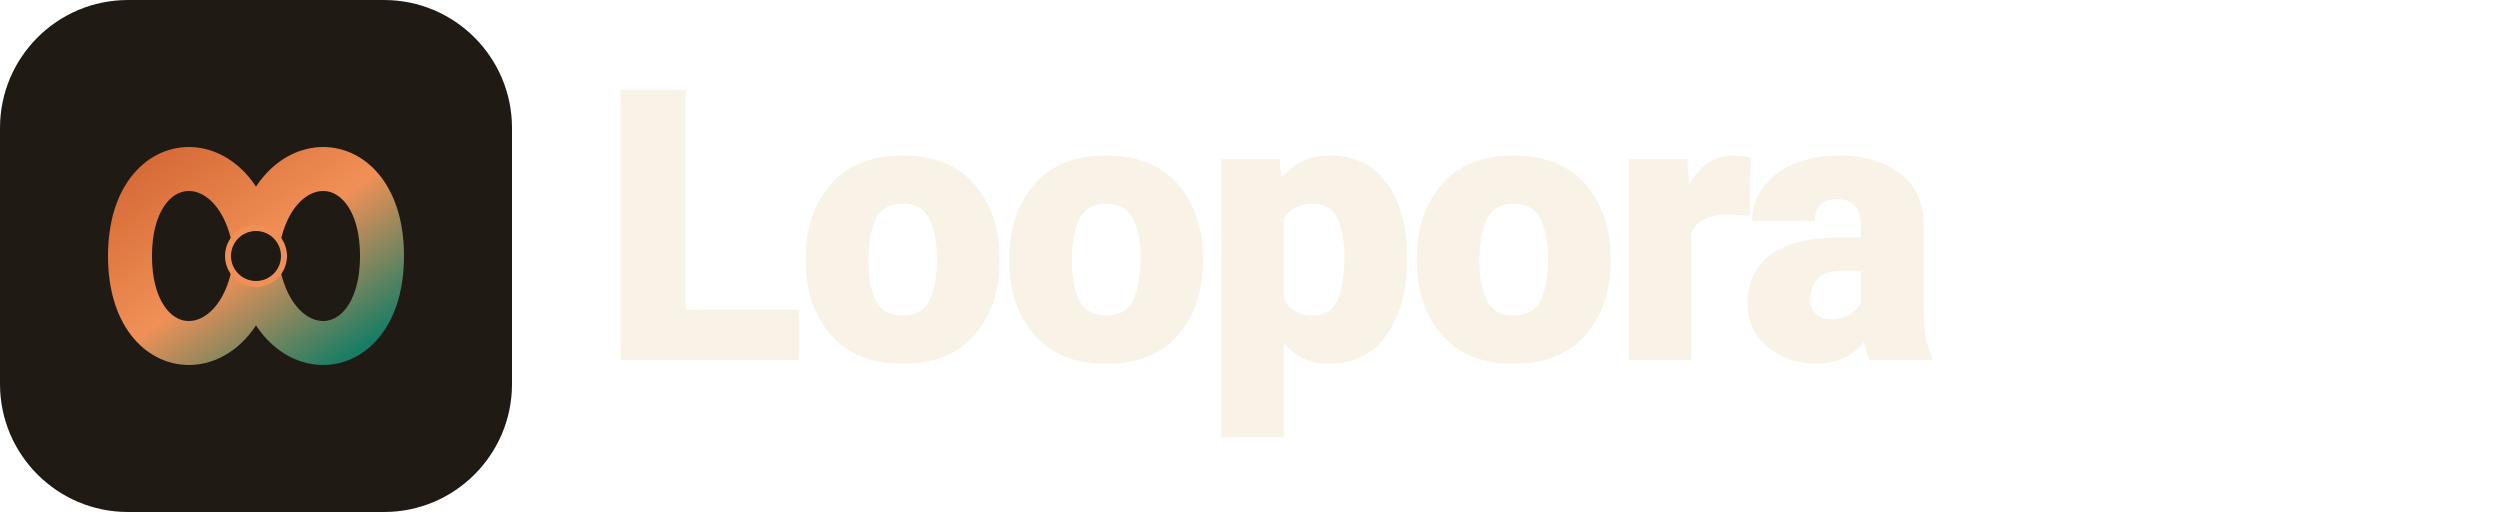
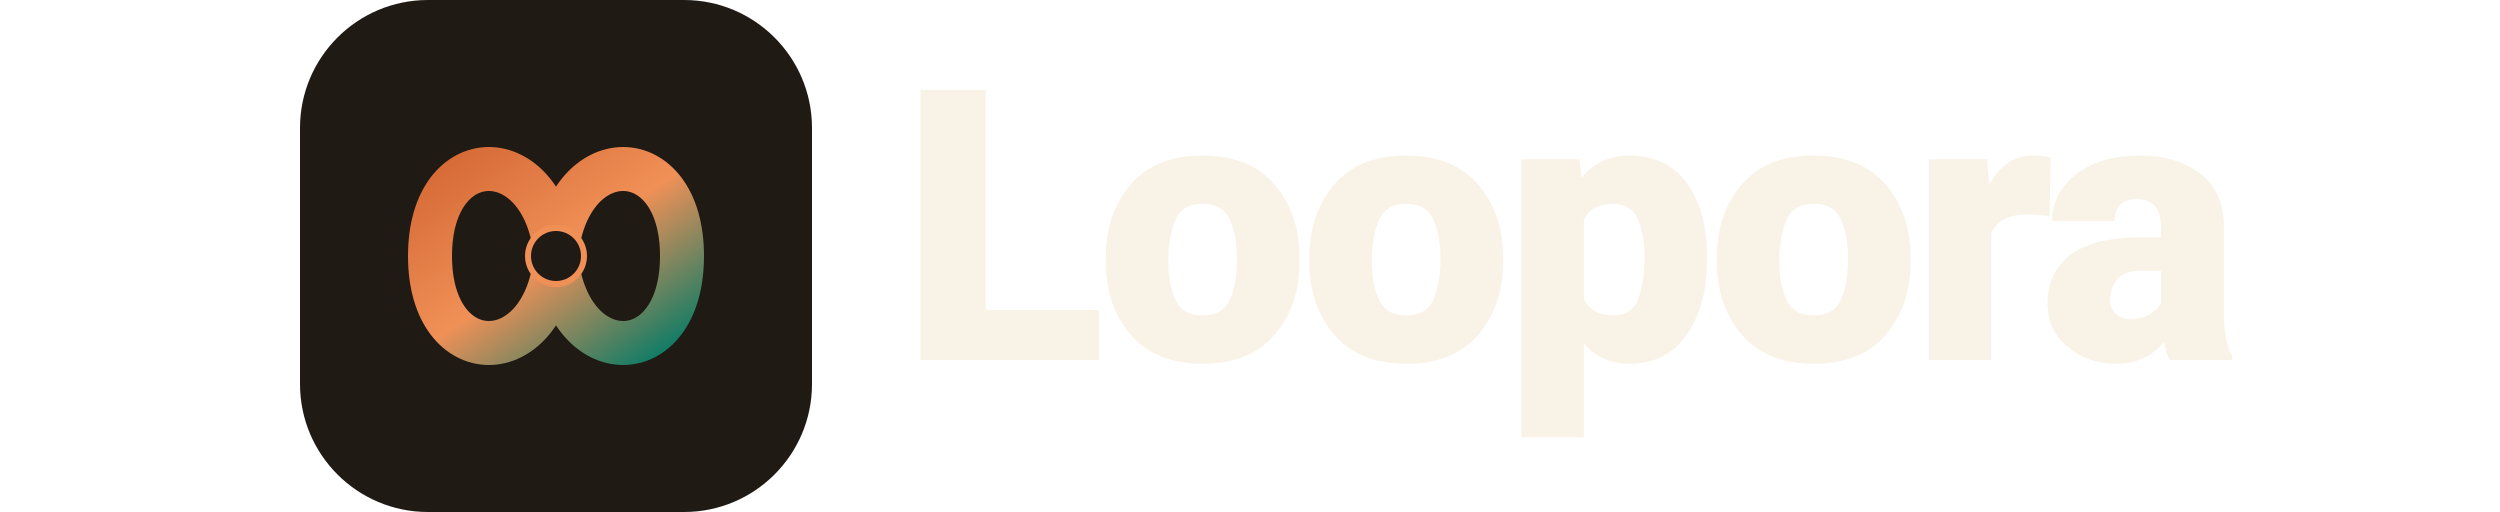
<svg xmlns="http://www.w3.org/2000/svg" viewBox="0 0 2500 512" width="2500" height="512">
  <defs>
    <linearGradient id="loop-grad" x1="0%" y1="0%" x2="100%" y2="100%">
      <stop offset="0%" stop-color="#d66a36" />
      <stop offset="50%" stop-color="#f09057" />
      <stop offset="100%" stop-color="#0d7c66" />
    </linearGradient>
  </defs>
-   <g transform="translate(0, 0)">
+   <g transform="translate(300, 0)">
    <rect width="512" height="512" rx="128" fill="#1f1a14" />
    <path d="M 130 256 C 130 140, 245 140, 256 256 C 267 372, 382 372, 382 256 C 382 140, 267 140, 256 256 C 245 372, 130 372, 130 256 Z" fill="none" stroke="url(#loop-grad)" stroke-width="44" stroke-linecap="round" stroke-linejoin="round" />
    <circle cx="256" cy="256" r="28" fill="#1f1a14" stroke="#f09057" stroke-width="6" />
  </g>
-   <g transform="translate(600, 0)">
+   <g transform="translate(900, 0)">
    <text x="0" y="360" font-family="Avenir, 'Avenir Next', 'Helvetica Neue', -apple-system, BlinkMacSystemFont, 'Segoe UI', Roboto, sans-serif" font-size="380" font-weight="900" fill="#f9f2e7" letter-spacing="-10">Loopora</text>
  </g>
</svg>
